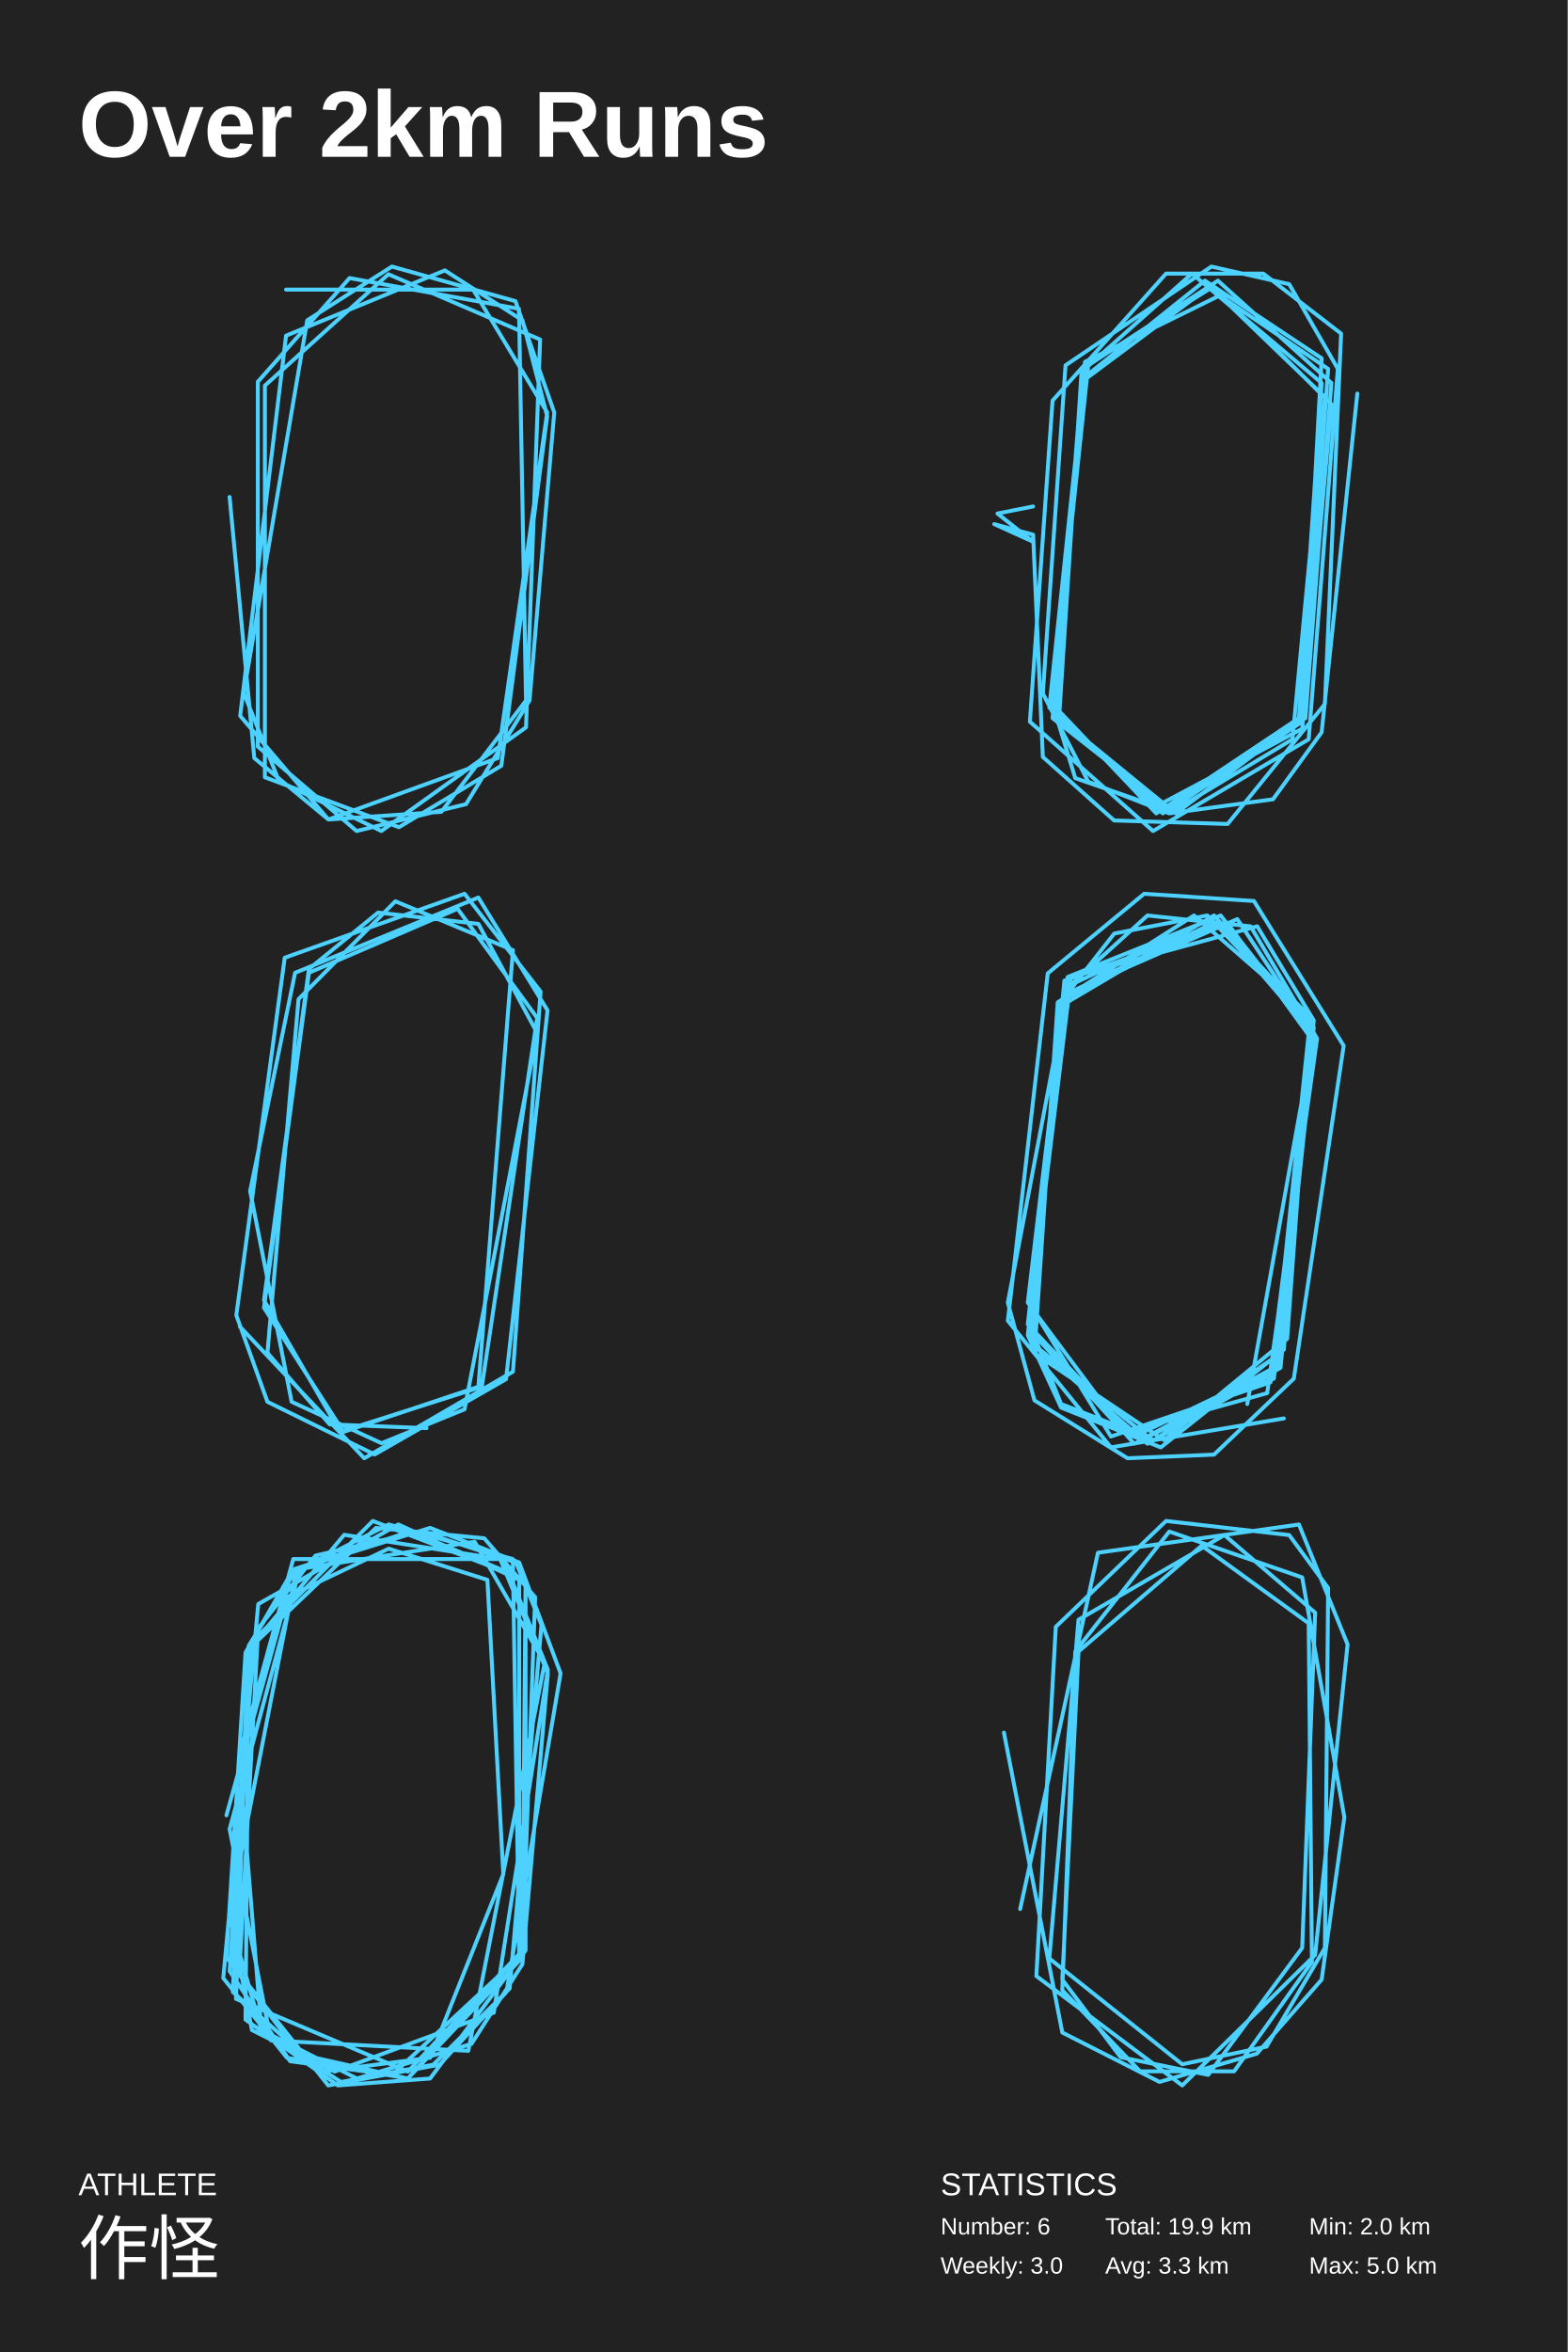
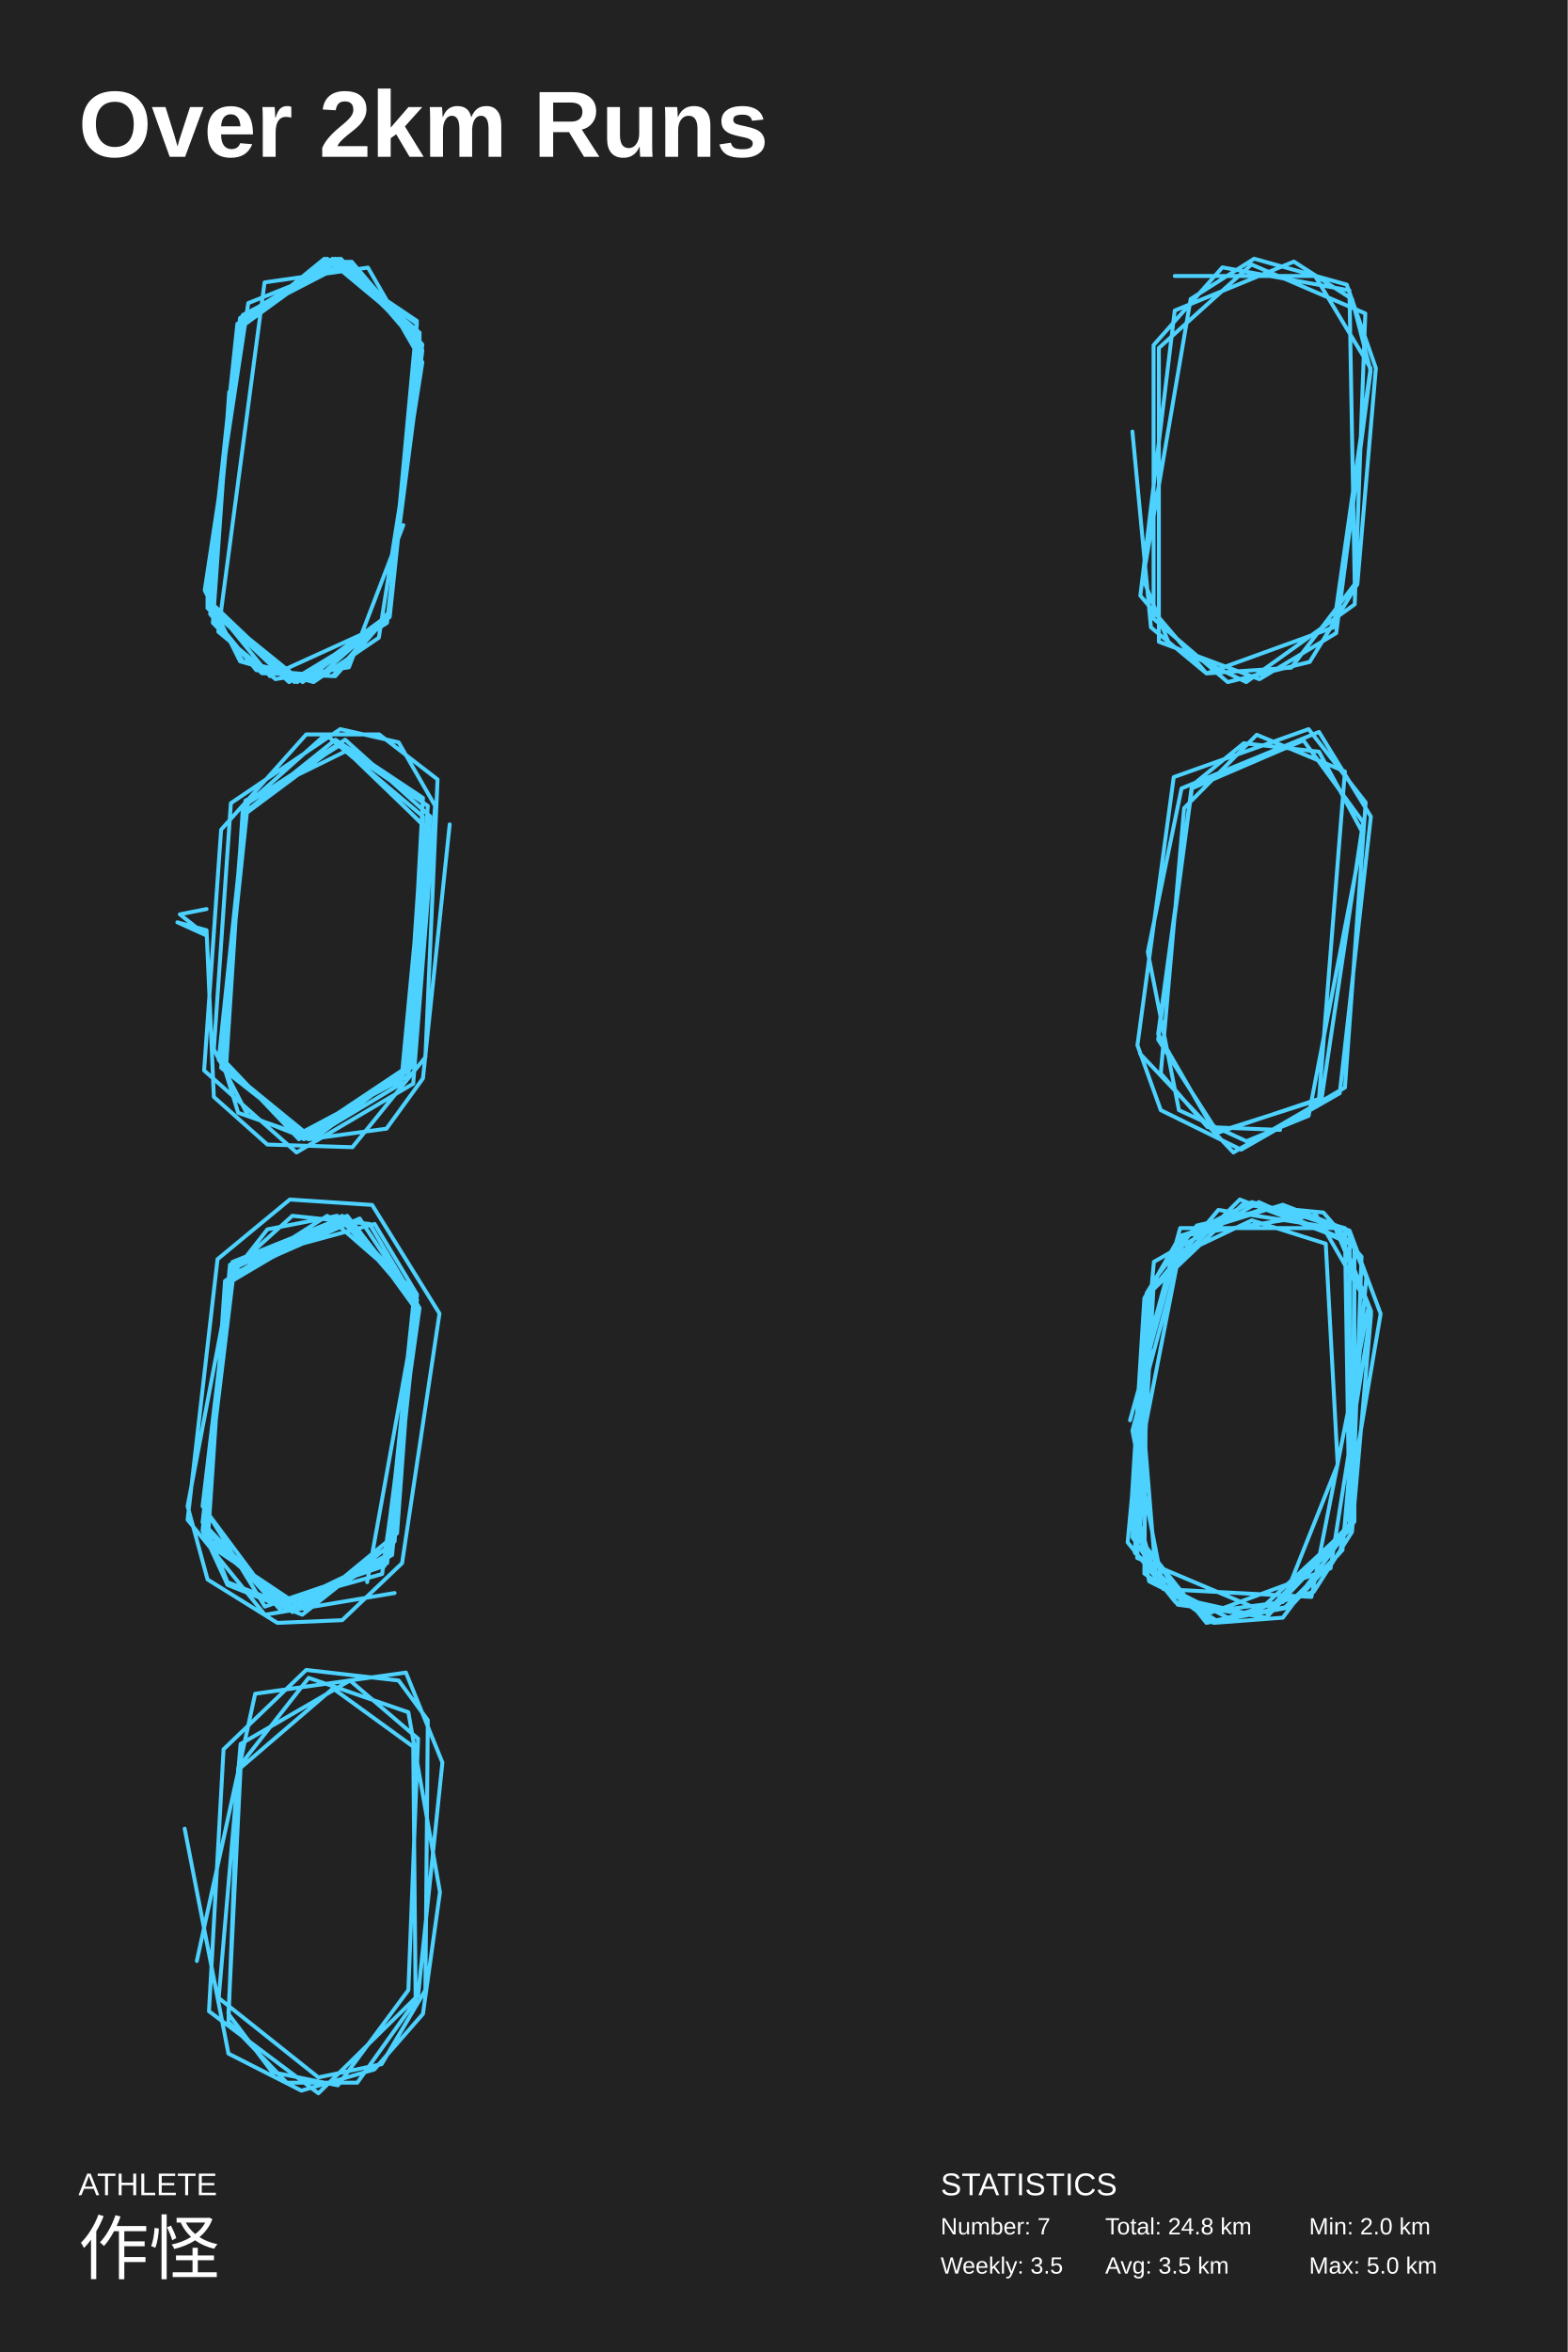
<svg xmlns="http://www.w3.org/2000/svg" baseProfile="full" height="300mm" version="1.1" viewBox="0,0,200,300" width="200mm">
  <defs />
  <rect fill="#222222" height="300" width="200" x="0" y="0" />
  <text fill="#FFFFFF" style="font-size:12px; font-family:Arial; font-weight:bold;" x="10" y="20">Over 2km Runs</text>
  <text fill="#FFFFFF" style="font-size:4px; font-family:Arial" x="10" y="280">ATHLETE</text>
  <text fill="#FFFFFF" style="font-size:9px; font-family:Arial" x="10" y="290">作怪</text>
  <text fill="#FFFFFF" style="font-size:4px; font-family:Arial" x="120" y="280">STATISTICS</text>
-   <text fill="#FFFFFF" style="font-size:3px; font-family:Arial" x="120" y="285">Number: 6</text>
-   <text fill="#FFFFFF" style="font-size:3px; font-family:Arial" x="120" y="290">Weekly: 3.0</text>
-   <text fill="#FFFFFF" style="font-size:3px; font-family:Arial" x="141" y="285">Total: 19.9 km</text>
-   <text fill="#FFFFFF" style="font-size:3px; font-family:Arial" x="141" y="290">Avg: 3.3 km</text>
+   <text fill="#FFFFFF" style="font-size:3px; font-family:Arial" x="120" y="285">Number: 7</text>
+   <text fill="#FFFFFF" style="font-size:3px; font-family:Arial" x="120" y="290">Weekly: 3.5</text>
+   <text fill="#FFFFFF" style="font-size:3px; font-family:Arial" x="141" y="285">Total: 24.8 km</text>
+   <text fill="#FFFFFF" style="font-size:3px; font-family:Arial" x="141" y="290">Avg: 3.5 km</text>
  <text fill="#FFFFFF" style="font-size:3px; font-family:Arial" x="167" y="285">Min: 2.0 km</text>
  <text fill="#FFFFFF" style="font-size:3px; font-family:Arial" x="167" y="290">Max: 5.0 km</text>
-   <polyline fill="none" points="29.291,63.388 32.443,96.694 41.897,104.531 56.303,103.551 67.107,89.347 66.207,39.388 44.598,35.469 32.893,48.694 32.893,95.225 45.498,106.0 59.454,102.571 67.557,89.347 70.709,52.612 65.757,38.408 50,34.0 39.196,40.857 31.092,88.367 35.594,99.633 48.649,106.0 67.107,92.776 68.908,43.306 49.55,34.98 33.793,49.184 33.793,99.143 50.9,105.51 63.956,97.674 69.808,53.102 66.657,40.857 56.753,34.49 36.494,42.816 30.642,91.306 41.897,104.531 63.506,96.694 69.808,52.612 60.354,36.939 36.494,36.939" stroke="#4dd2ff" stroke-linecap="round" stroke-linejoin="round" stroke-width="0.5" />
-   <polyline fill="none" points="131.801,64.6 127.252,65.5 131.801,69.1 126.838,66.85 131.801,68.2 133.042,96.55 142.141,104.65 156.618,105.1 169.026,89.8 171.094,42.55 161.167,34.9 148.759,34.9 134.283,51.1 131.388,92.05 147.105,106.0 166.958,94.3 170.68,47.05 164.476,36.25 154.55,34.0 135.937,46.6 133.042,88.45 138.833,99.7 149.173,103.75 164.89,94.3 169.026,50.65 154.55,36.7 138.005,47.05 135.11,91.6 150.0,103.75 166.131,91.6 168.612,45.7 153.722,35.8 138.005,48.4 134.696,90.25 147.518,103.75 165.717,91.6 168.612,48.85 152.068,34.9 138.419,47.05 133.869,90.25 148.346,103.75 166.544,91.6 169.853,48.85 155.377,35.8 138.833,46.6 134.283,89.8 137.178,99.25 147.518,102.85 166.131,92.95 169.853,51.55 155.791,37.6 138.419,46.15 134.283,91.6 149.173,103.3 166.131,92.05 169.44,47.05 154.136,36.7 138.419,48.4 134.283,90.7 149.173,103.75 162.408,101.95 168.612,93.4 173.162,50.2" stroke="#4dd2ff" stroke-linecap="round" stroke-linejoin="round" stroke-width="0.5" />
-   <polyline fill="none" points="30.588,169.2 46.471,186.0 65.441,174.96 68.971,126.48 59.265,114.0 36.323,122.16 30.147,167.76 34.117,178.8 47.794,185.52 64.559,175.92 69.853,128.88 61.03,114.48 37.647,124.08 31.912,151.92 37.206,178.8 48.676,184.08 59.265,179.76 68.53,131.76 61.03,117.84 48.235,116.4 39.412,123.6 33.676,165.84 43.382,182.64 61.471,176.88 68.53,129.84 58.382,115.92 39.412,124.08 33.676,166.8 43.823,182.64 61.03,176.88 65.441,121.2 50.441,114.96 38.088,127.44 34.117,172.56 42.059,181.68 54.412,182.16" stroke="#4dd2ff" stroke-linecap="round" stroke-linejoin="round" stroke-width="0.5" />
-   <polyline fill="none" points="159.121,179.077 167.605,132 157.848,117.231 135.789,126.923 131.122,166.154 143.849,183.231 162.514,175.846 167.605,132 155.303,117.692 135.789,127.385 131.122,168.923 144.697,183.231 162.939,174.462 167.605,130.154 154.878,117.692 135.789,126.923 131.547,169.385 135.365,179.077 147.243,183.692 163.363,172.615 167.605,132.923 156.575,117.692 135.789,125.077 131.547,169.385 144.697,184.154 162.09,175.385 167.605,132 155.727,116.769 136.213,124.615 131.122,170.308 135.365,179.538 148.091,184.615 163.787,172.154 167.181,129.692 154.03,116.769 142.152,119.077 134.94,128.308 131.971,172.615 148.515,183.692 164.211,170.769 167.181,130.154 154.878,116.769 135.365,128.308 131.547,171.231 146.394,183.231 162.514,174.462 167.181,129.692 152.333,116.769 134.94,127.846 131.971,171.692 146.394,184.154 163.363,174.462 167.605,130.154 160.393,118.154 136.637,124.615 131.547,166.615 141.728,183.231 162.09,176.308 167.605,131.077 154.454,117.231 135.789,126 131.547,169.846 143.425,182.769 161.666,177.692 168.029,132.462 159.545,118.154 146.394,116.769 136.213,126 128.577,166.154 131.971,178.615 143.849,186.0 154.878,185.538 165.06,175.846 171.423,133.385 159.969,114.923 145.97,114.0 133.668,124.154 128.577,168.462 141.728,184.615 163.787,180.923" stroke="#4dd2ff" stroke-linecap="round" stroke-linejoin="round" stroke-width="0.5" />
-   <polyline fill="none" points="29.7,246.123 33.354,258.933 43.504,265.558 55.278,263.35 65.022,253.632 69.082,207.252 65.834,199.301 53.654,195.325 40.256,198.417 32.948,207.693 30.512,251.865 38.226,262.025 52.03,265.117 66.646,248.773 67.052,201.509 52.436,195.325 37.414,200.184 31.324,210.785 28.888,249.657 41.88,266.0 56.09,263.35 64.616,254.074 71.518,213.436 66.24,199.301 54.872,194.883 37.82,200.184 31.73,209.902 31.324,257.607 43.098,266.0 54.872,265.117 67.052,248.773 67.052,201.509 47.564,194.0 32.136,209.46 29.294,251.423 37.008,262.908 50.0,264.675 66.646,249.215 68.27,203.718 61.774,196.209 47.97,194.883 31.73,210.344 30.106,254.957 52.03,264.233 66.24,249.215 66.24,201.509 50.812,194.442 32.948,204.601 28.482,252.307 36.602,262.466 52.03,265.117 66.24,250.098 65.428,198.859 49.594,194.442 38.226,200.184 29.294,233.313 34.572,260.258 59.744,261.583 69.488,212.111 60.556,196.65 37.82,200.184 29.294,243.914 32.136,258.933 42.692,264.233 62.992,256.724 69.894,212.994 64.21,198.859 37.414,198.859 30.512,224.037 33.354,258.933 45.534,265.117 60.15,260.699 66.646,250.54 69.894,213.436 63.804,198.859 43.91,195.767 31.73,210.344 29.7,254.074 41.068,264.233 54.872,262.466 64.21,239.055 62.18,201.509 49.594,197.534 36.602,203.718 28.888,231.546" stroke="#4dd2ff" stroke-linecap="round" stroke-linejoin="round" stroke-width="0.5" />
-   <polyline fill="none" points="128.079,221 135.524,259.25 147.932,265.55 160.34,261.95 168.612,252.5 171.508,231.8 166.131,201.2 149.173,195.35 137.178,210.65 135.524,253.85 145.45,264.2 157.445,264.2 167.372,250.25 166.958,207.05 153.309,197.15 137.592,210.65 135.524,252.5 142.969,262.4 154.136,264.65 166.131,248.45 167.785,205.7 156.204,195.8 137.592,206.6 133.869,249.8 150.827,263.3 161.581,261.05 169.026,248.45 169.44,202.55 164.476,195.8 148.759,194.0 134.696,207.5 132.215,252.05 150.827,266.0 167.785,249.35 171.921,209.75 165.717,194.45 140.073,198.05 130.147,243.5" stroke="#4dd2ff" stroke-linecap="round" stroke-linejoin="round" stroke-width="0.5" />
+   <polyline fill="none" points="29.24,49.993 27.158,79.448 33.405,85.867 42.777,86.245 49.718,78.315 53.189,40.93 41.388,33.0 30.282,42.063 26.811,78.315 32.711,85.49 42.43,86.245 49.718,77.937 53.189,41.308 41.735,33.0 30.282,41.685 26.464,77.182 38.612,87.0 49.718,78.692 53.536,42.818 43.124,33.0 30.282,41.685 26.464,77.559 37.57,87.0 49.371,79.448 53.536,43.196 43.471,33.0 30.282,41.308 26.464,77.182 36.876,87.0 49.371,79.448 53.883,43.951 44.512,33.378 30.629,40.552 26.464,76.427 37.57,87.0 49.371,79.448 53.536,43.196 43.124,33.0 30.629,40.552 26.464,77.182 37.917,87.0 49.718,78.315 53.536,43.573 42.777,33.0 30.282,42.063 26.464,77.559 37.917,87.0 49.718,78.692 53.536,42.441 42.43,33.0 30.282,42.063 26.464,76.804 30.976,84.357 40.347,86.622 49.718,78.315 53.536,42.818 41.735,33.0 30.282,42.063 26.464,76.427 36.876,87.0 49.371,79.448 53.883,44.706 44.165,33.378 30.976,40.175 26.464,76.427 34.447,86.245 49.371,79.448 53.883,43.951 44.859,33.378 31.67,38.664 26.117,75.294 30.629,84.357 40.0,87.0 48.33,81.336 53.883,46.217 46.942,34.133 33.752,36.021 27.852,80.58 35.141,86.622 44.512,85.112 51.454,66.986" stroke="#4dd2ff" stroke-linecap="round" stroke-linejoin="round" stroke-width="0.5" />
+   <polyline fill="none" points="144.469,55.041 146.832,80.02 153.922,85.898 164.727,85.163 172.83,74.51 172.155,37.041 155.948,34.102 147.17,44.02 147.17,78.918 156.624,87.0 167.09,84.429 173.168,74.51 175.531,46.959 171.817,36.306 160.0,33.0 151.897,38.143 145.819,73.776 149.196,82.225 158.987,87.0 172.83,77.082 174.181,39.98 159.662,33.735 147.845,44.388 147.845,81.857 160.675,86.633 170.467,80.755 174.856,47.327 172.493,38.143 165.065,33.367 149.871,39.612 145.481,75.98 153.922,85.898 170.129,80.02 174.856,46.959 167.766,35.204 149.871,35.204" stroke="#4dd2ff" stroke-linecap="round" stroke-linejoin="round" stroke-width="0.5" />
+   <polyline fill="none" points="26.351,115.95 22.939,116.625 26.351,119.325 22.628,117.638 26.351,118.65 27.282,139.913 34.106,145.988 44.963,146.325 54.269,134.85 55.821,99.413 48.376,93.675 39.069,93.675 28.212,105.825 26.041,136.538 37.829,147.0 52.718,138.225 55.51,102.788 50.857,94.688 43.412,93.0 29.453,102.45 27.282,133.838 31.624,142.275 39.38,145.313 51.167,138.225 54.269,105.488 43.412,95.025 31.004,102.788 28.833,136.2 40.0,145.313 52.098,136.2 53.959,101.775 42.792,94.35 31.004,103.8 28.522,135.188 38.139,145.313 51.788,136.2 53.959,104.138 41.551,93.675 31.314,102.788 27.902,135.188 38.759,145.313 52.408,136.2 54.89,104.138 44.033,94.35 31.624,102.45 28.212,134.85 30.384,141.938 38.139,144.638 52.098,137.213 54.89,106.163 44.343,95.7 31.314,102.113 28.212,136.2 39.38,144.975 52.098,136.538 54.58,102.788 43.102,95.025 31.314,103.8 28.212,135.525 39.38,145.313 49.306,143.963 53.959,137.55 57.372,105.15" stroke="#4dd2ff" stroke-linecap="round" stroke-linejoin="round" stroke-width="0.5" />
+   <polyline fill="none" points="145.441,134.4 157.353,147.0 171.581,138.72 174.228,102.36 166.949,93.0 149.743,99.12 145.11,133.32 148.088,141.6 158.346,146.64 170.919,139.44 174.89,104.16 168.272,93.36 150.735,100.56 146.434,121.44 150.404,141.6 159.007,145.56 166.949,142.32 173.897,106.32 168.272,95.88 158.676,94.8 152.059,100.2 147.757,131.88 155.037,144.48 168.603,140.16 173.897,104.88 166.287,94.44 152.059,100.56 147.757,132.6 155.368,144.48 168.272,140.16 171.581,98.4 160.331,93.72 151.066,103.08 148.088,136.92 154.044,143.76 163.309,144.12" stroke="#4dd2ff" stroke-linecap="round" stroke-linejoin="round" stroke-width="0.5" />
+   <polyline fill="none" points="46.84,201.808 53.204,166.5 45.886,155.423 29.342,162.692 25.842,192.115 35.387,204.923 49.386,199.385 53.204,166.5 43.977,155.769 29.342,163.039 25.842,194.192 36.023,204.923 49.704,198.346 53.204,165.115 43.659,155.769 29.342,162.692 26.16,194.539 29.023,201.808 37.932,205.269 50.022,196.962 53.204,167.192 44.931,155.769 29.342,161.308 26.16,194.539 36.023,205.615 49.068,199.039 53.204,166.5 44.295,155.077 29.66,160.962 25.842,195.231 29.023,202.154 38.568,205.962 50.34,196.615 52.885,164.769 43.023,155.077 34.114,156.808 28.705,163.731 26.478,196.962 38.886,205.269 50.658,195.577 52.885,165.115 43.659,155.077 29.023,163.731 26.16,195.923 37.296,204.923 49.386,198.346 52.885,164.769 41.75,155.077 28.705,163.385 26.478,196.269 37.296,205.615 50.022,198.346 53.204,165.115 47.795,156.115 29.978,160.962 26.16,192.462 33.796,204.923 49.068,199.731 53.204,165.808 43.341,155.423 29.342,162 26.16,194.885 35.069,204.577 48.749,200.769 53.522,166.846 47.159,156.115 37.296,155.077 29.66,162 23.933,192.115 26.478,201.462 35.387,207.0 43.659,206.654 51.295,199.385 56.067,167.539 47.477,153.692 36.977,153.0 27.751,160.615 23.933,193.846 33.796,205.962 50.34,203.192" stroke="#4dd2ff" stroke-linecap="round" stroke-linejoin="round" stroke-width="0.5" />
+   <polyline fill="none" points="144.775,192.092 147.516,201.699 155.128,206.669 163.958,205.012 171.266,197.724 174.311,162.939 171.875,156.975 162.74,153.994 152.692,156.313 147.211,163.27 145.384,196.399 151.17,204.018 161.522,206.337 172.484,194.08 172.789,158.632 161.827,153.994 150.561,157.638 145.993,165.589 144.166,194.742 153.91,207.0 164.567,205.012 170.962,198.055 176.138,167.577 172.18,156.975 163.654,153.663 150.865,157.638 146.298,164.926 145.993,200.706 154.824,207.0 163.654,206.337 172.789,194.08 172.789,158.632 158.173,153.0 146.602,164.595 144.471,196.068 150.256,204.681 160,206.006 172.484,194.411 173.702,160.288 168.83,154.656 158.478,153.663 146.298,165.258 145.08,198.718 161.522,205.675 172.18,194.411 172.18,158.632 160.609,153.331 147.211,160.951 143.862,196.73 149.952,204.35 161.522,206.337 172.18,195.074 171.571,156.644 159.696,153.331 151.17,157.638 144.471,182.485 148.429,202.693 167.308,203.687 174.616,166.583 167.917,154.988 150.865,157.638 144.471,190.436 146.602,201.699 154.519,205.675 169.744,200.043 174.92,167.245 170.657,156.644 150.561,156.644 145.384,175.528 147.516,201.699 156.651,206.337 167.612,203.025 172.484,195.405 174.92,167.577 170.353,156.644 155.433,154.325 146.298,165.258 144.775,198.055 153.301,205.675 163.654,204.35 170.657,186.791 169.135,158.632 159.696,155.65 149.952,160.288 144.166,181.16" stroke="#4dd2ff" stroke-linecap="round" stroke-linejoin="round" stroke-width="0.5" />
+   <polyline fill="none" points="23.559,233.25 29.143,261.938 38.449,266.663 47.755,263.963 53.959,256.875 56.131,241.35 52.098,218.4 39.38,214.013 30.384,225.488 29.143,257.888 36.588,265.65 45.584,265.65 53.029,255.188 52.718,222.788 42.482,215.363 30.694,225.488 29.143,256.875 34.726,264.3 43.102,265.988 52.098,253.838 53.339,221.775 44.653,214.35 30.694,222.45 27.902,254.85 40.62,264.975 48.686,263.288 54.269,253.838 54.58,219.413 50.857,214.35 39.069,213.0 28.522,223.125 26.661,256.538 40.62,267.0 53.339,254.513 56.441,224.813 51.788,213.338 32.555,216.038 25.11,250.125" stroke="#4dd2ff" stroke-linecap="round" stroke-linejoin="round" stroke-width="0.5" />
</svg>
